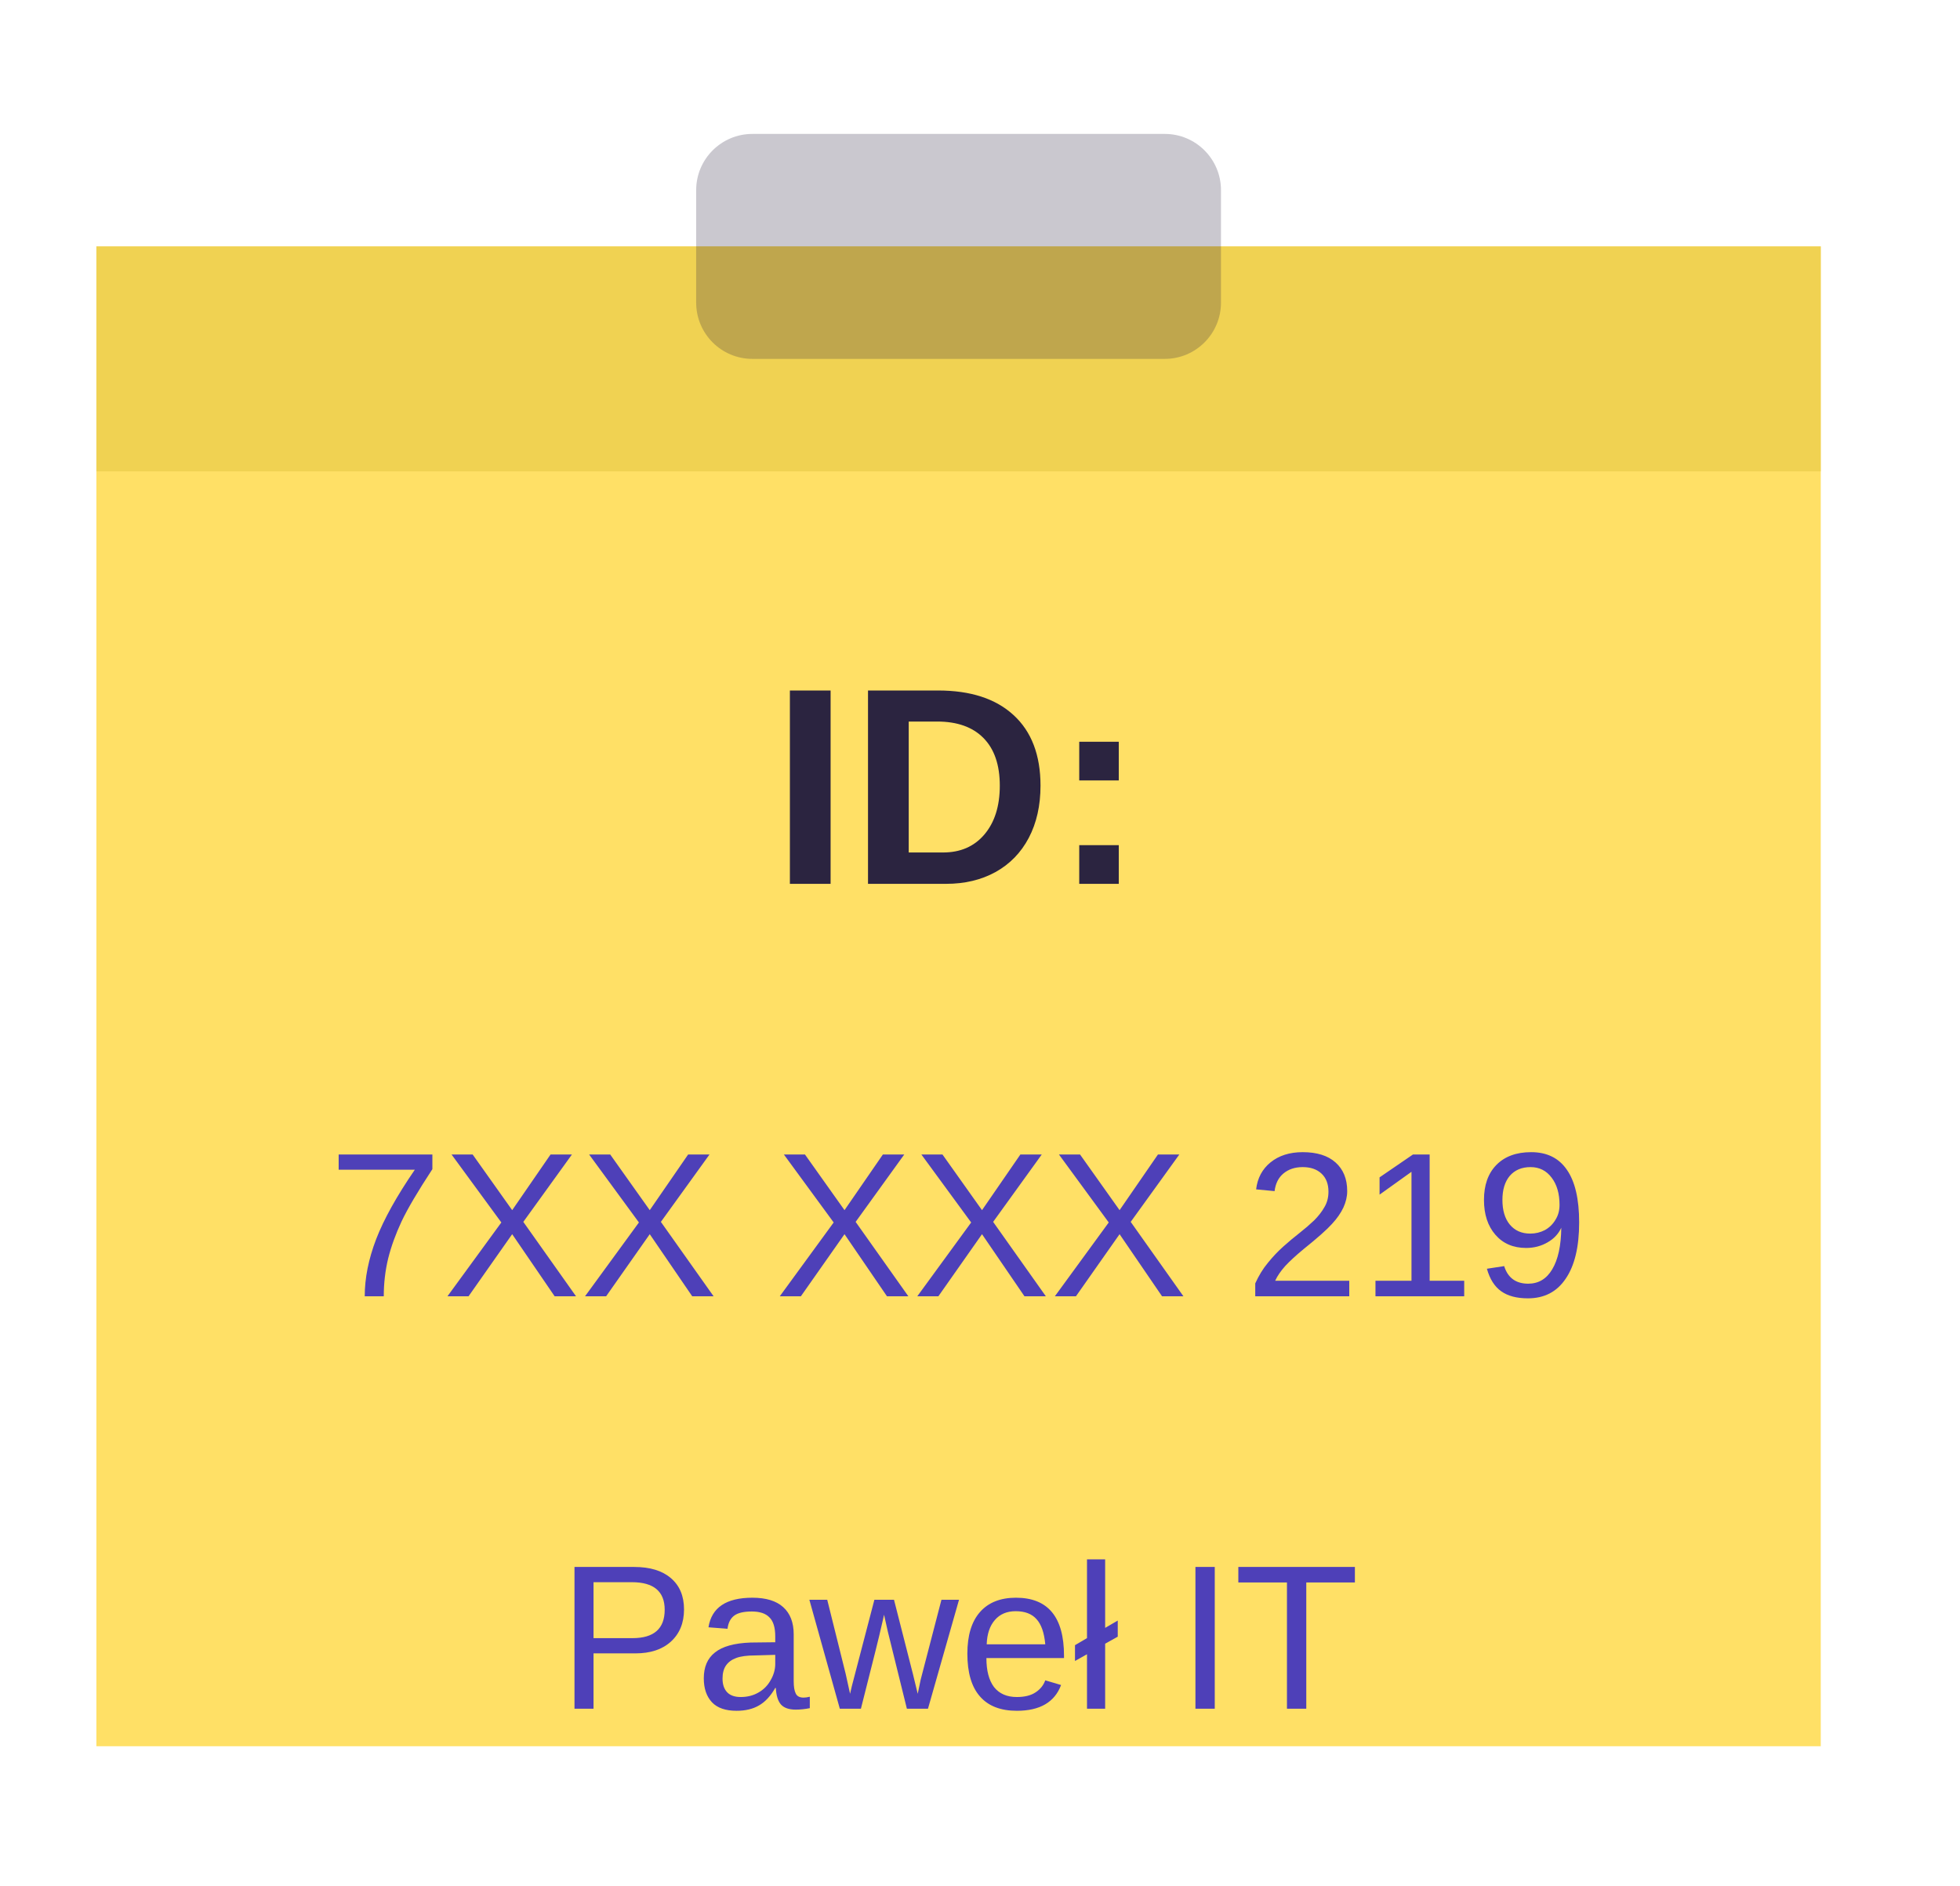
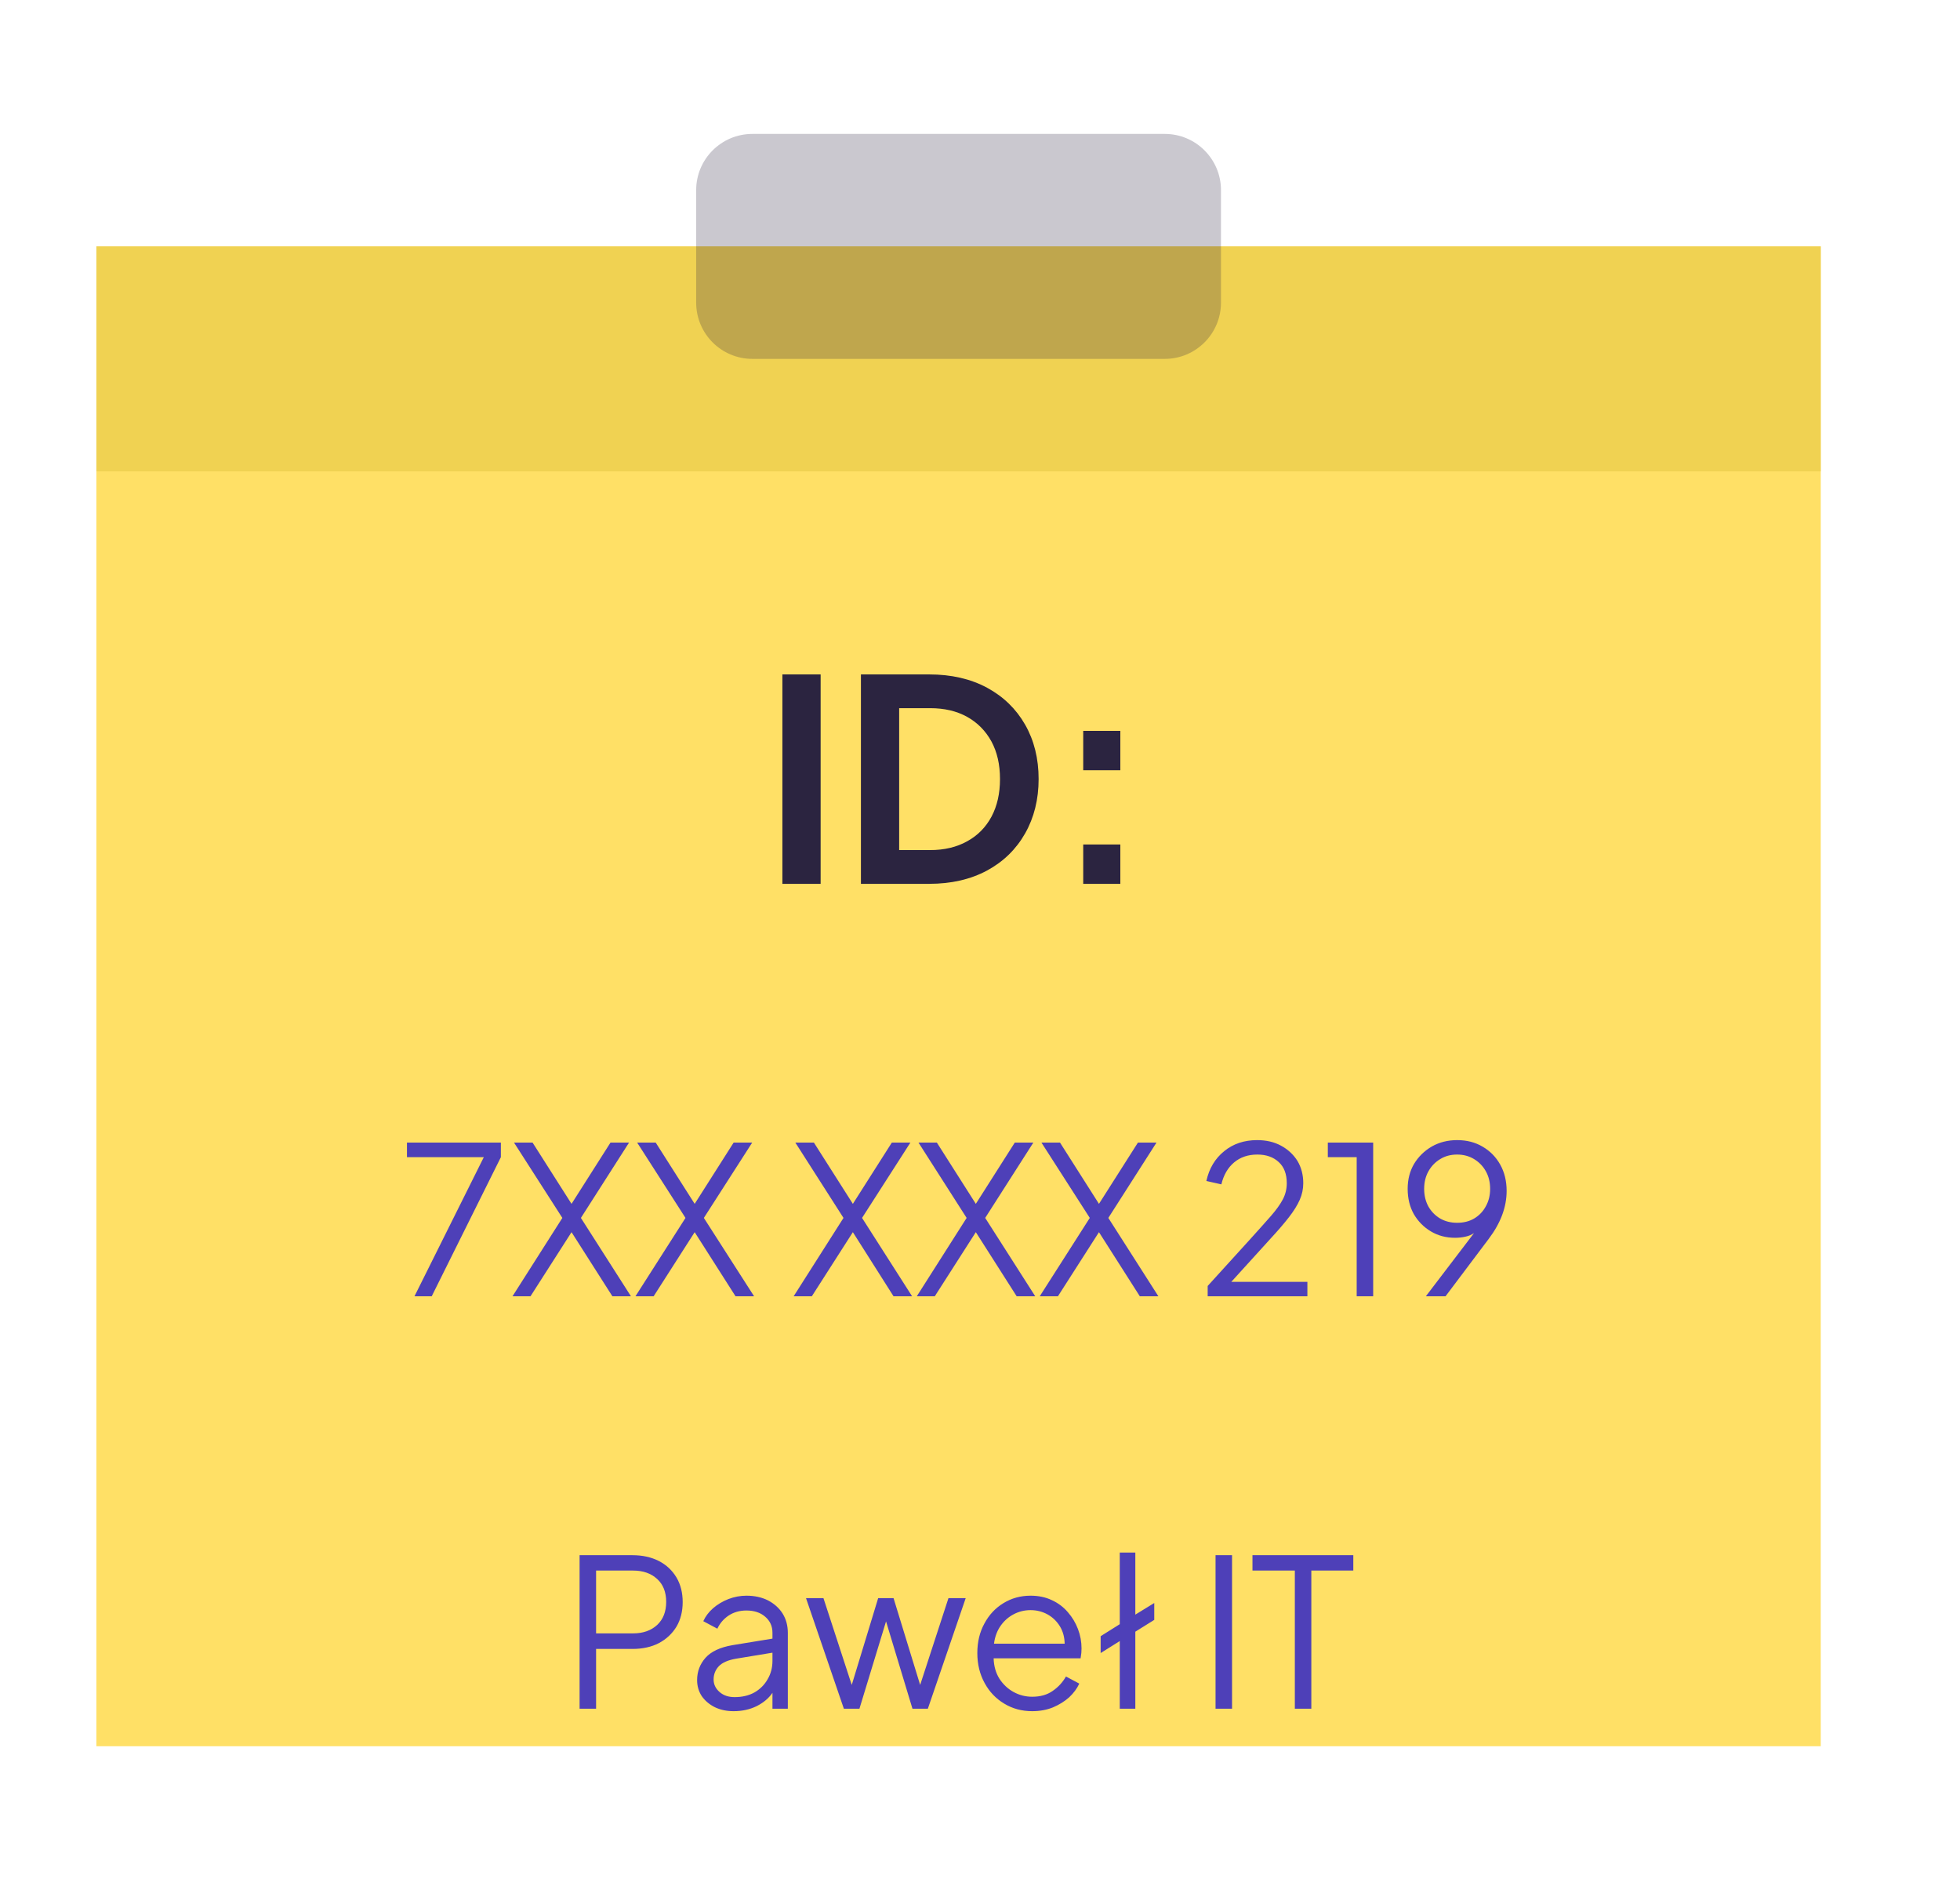
- <svg xmlns="http://www.w3.org/2000/svg" id="static" viewBox="0 0 732 704" width="732" height="704" font-family="Arial, Helvetica, sans-serif">
+ <svg xmlns="http://www.w3.org/2000/svg" id="static" viewBox="0 0 732 704" width="732" height="704">
  <style>
.a-blink{animation:a-blink 1.2s ease-in-out infinite}
.a-blink-slow{animation:a-blink 3s ease-in-out infinite}
.a-glow{animation:a-glow 5s ease-in-out infinite}
.a-pulse{animation:a-pulse 2.2s ease-in-out infinite}
.a-steam{animation:a-steam 2.8s ease-in-out infinite;transform-box:fill-box;transform-origin:center bottom}
.a-sway{animation:a-sway 6s ease-in-out infinite;transform-box:fill-box;transform-origin:center bottom}
.a-flutter{animation:a-flutter 4.5s ease-in-out infinite;transform-box:fill-box;transform-origin:center top}
.a-bounce{animation:a-bounce 2.6s ease-in-out infinite;transform-box:fill-box;transform-origin:center}
.a-ring{animation:a-ring 1.2s ease-in-out infinite;transform-box:fill-box;transform-origin:center}
.a-wave{animation:a-wave 1.2s ease-out infinite}
.a-grow{animation:a-grow .9s ease-in-out infinite;transform-box:fill-box;transform-origin:center}
.a-shimmer{animation:a-shimmer 3.5s ease-in-out infinite}
.d1{animation-delay:.35s}.d2{animation-delay:.7s}
@keyframes a-blink{0%,100%{opacity:1}50%{opacity:.2}}
@keyframes a-glow{0%,100%{opacity:1}50%{opacity:.65}}
@keyframes a-pulse{0%,100%{opacity:1}50%{opacity:.45}}
@keyframes a-steam{0%{opacity:0;transform:translateY(6px)}40%{opacity:.9}100%{opacity:0;transform:translateY(-10px)}}
@keyframes a-sway{0%,100%{transform:rotate(0)}50%{transform:rotate(1.6deg)}}
@keyframes a-flutter{0%,100%{transform:rotate(0)}50%{transform:rotate(-1.4deg)}}
@keyframes a-bounce{0%,70%,100%{transform:scale(1)}80%{transform:scale(1.18)}90%{transform:scale(.95)}}
@keyframes a-ring{0%,100%{transform:rotate(0)}10%{transform:rotate(-2.5deg)}20%{transform:rotate(2.5deg)}30%{transform:rotate(-2.5deg)}40%{transform:rotate(0)}}
@keyframes a-wave{0%{opacity:0}30%{opacity:1}100%{opacity:0}}
@keyframes a-grow{0%,100%{transform:scale(1)}50%{transform:scale(1.12)}}
@keyframes a-shimmer{0%,100%{opacity:.55}50%{opacity:1}}
@media (prefers-reduced-motion: reduce){*{animation:none!important}}
#static:target *{animation:none!important}
</style>
  <g id="item-karteczka" transform="translate(36 92) scale(7)">
    <g class="a-flutter">
      <rect width="92" height="80" fill="#FFE066" />
      <rect width="92" height="12" fill="#E6C845" opacity="0.6" />
      <rect x="32" y="-6" width="28" height="12" rx="3" fill="#2B2440" opacity="0.25" />
-       <text x="46" y="34" font-size="15" fill="#2B2440" font-weight="bold" text-anchor="middle">ID:</text>
-       <text x="46" y="56" font-size="11" fill="#4E40B8" text-anchor="middle">7XX XXX 219</text>
-       <text x="46" y="78" font-size="11" fill="#4E40B8" text-anchor="middle">Paweł IT</text>
+       <path d="M38.64 34L36.60 34L36.60 22.83L38.64 22.83L38.64 34ZM44.43 34L40.79 34L40.79 22.83L44.43 22.83Q46.20 22.83 47.52 23.54Q48.83 24.25 49.55 25.51Q50.27 26.77 50.27 28.41L50.27 28.41Q50.27 30.04 49.55 31.31Q48.83 32.58 47.52 33.29Q46.20 34 44.43 34L44.43 34ZM42.83 24.63L42.83 32.20L44.48 32.20Q45.62 32.20 46.46 31.73Q47.30 31.27 47.76 30.41Q48.21 29.56 48.21 28.41L48.21 28.41Q48.21 27.25 47.75 26.40Q47.28 25.55 46.45 25.09Q45.62 24.63 44.48 24.63L44.48 24.63L42.83 24.63ZM54.63 27.94L52.65 27.94L52.65 25.84L54.63 25.84L54.63 27.94ZM54.63 34L52.65 34L52.65 31.90L54.63 31.90L54.63 34Z" fill="#2B2440" />
+       <path d="M17.89 56L16.97 56L20.67 48.58L16.57 48.58L16.57 47.80L21.58 47.80L21.58 48.58L17.89 56ZM23.16 56L22.20 56L24.86 51.82L22.28 47.80L23.27 47.80L25.35 51.07L27.43 47.80L28.42 47.80L25.85 51.82L28.52 56L27.53 56L25.35 52.58L23.16 56ZM29.73 56L28.76 56L31.43 51.82L28.85 47.80L29.84 47.80L31.92 51.07L34.00 47.80L34.99 47.80L32.41 51.82L35.09 56L34.10 56L31.92 52.58L29.73 56ZM38.17 56L37.20 56L39.86 51.82L37.29 47.80L38.28 47.80L40.36 51.07L42.44 47.80L43.43 47.80L40.85 51.82L43.52 56L42.53 56L40.36 52.58L38.17 56ZM44.73 56L43.77 56L46.43 51.82L43.86 47.80L44.84 47.80L46.92 51.07L49.00 47.80L49.99 47.80L47.42 51.82L50.09 56L49.10 56L46.92 52.58L44.73 56ZM51.30 56L50.33 56L53.00 51.82L50.42 47.80L51.41 47.80L53.49 51.07L55.57 47.80L56.56 47.80L53.99 51.82L56.66 56L55.67 56L53.49 52.58L51.30 56ZM64.61 56L59.29 56L59.29 55.45L61.58 52.93Q62.25 52.19 62.67 51.71Q63.09 51.23 63.30 50.83Q63.51 50.43 63.51 49.97L63.51 49.97Q63.51 49.23 63.08 48.84Q62.65 48.44 61.94 48.44L61.94 48.44Q61.20 48.44 60.70 48.86Q60.20 49.28 60.02 50.03L60.02 50.03L59.22 49.85Q59.44 48.85 60.17 48.26Q60.89 47.67 61.93 47.67L61.93 47.67Q62.66 47.67 63.21 47.97Q63.76 48.27 64.08 48.78Q64.39 49.30 64.39 49.97L64.39 49.97Q64.39 50.43 64.20 50.86Q64.01 51.29 63.62 51.79Q63.24 52.28 62.63 52.94L62.63 52.94L60.55 55.23L64.61 55.23L64.61 56ZM68.12 56L67.24 56L67.24 48.58L65.70 48.58L65.70 47.80L68.12 47.80L68.12 56ZM71.98 56L70.93 56L73.50 52.63Q73.29 52.77 73.04 52.82Q72.78 52.88 72.49 52.88L72.49 52.88Q71.77 52.88 71.20 52.54Q70.63 52.20 70.29 51.62Q69.96 51.03 69.96 50.27L69.96 50.27Q69.96 49.52 70.30 48.94Q70.65 48.36 71.25 48.01Q71.85 47.67 72.60 47.67L72.60 47.67Q73.37 47.67 73.96 48.02Q74.56 48.37 74.90 48.98Q75.24 49.59 75.24 50.38L75.24 50.38Q75.24 51.67 74.29 52.93L74.29 52.93L71.98 56ZM72.60 52.08L72.60 52.08Q73.12 52.08 73.51 51.85Q73.91 51.61 74.13 51.20Q74.36 50.79 74.36 50.27L74.36 50.27Q74.36 49.74 74.13 49.33Q73.90 48.92 73.50 48.68Q73.10 48.44 72.60 48.44L72.60 48.44Q72.09 48.44 71.70 48.68Q71.30 48.92 71.07 49.33Q70.84 49.74 70.84 50.27L70.84 50.27Q70.84 50.79 71.06 51.20Q71.29 51.61 71.69 51.85Q72.09 52.08 72.60 52.08Z" fill="#4E40B8" />
+       <path d="M26.66 78L25.78 78L25.78 69.81L28.60 69.81Q29.40 69.81 30.01 70.12Q30.61 70.43 30.95 71.00Q31.28 71.56 31.28 72.31L31.28 72.31Q31.28 73.06 30.95 73.62Q30.61 74.18 30.01 74.50Q29.41 74.81 28.60 74.81L28.60 74.81L26.66 74.81L26.66 78ZM26.66 70.63L26.66 73.98L28.64 73.98Q29.43 73.98 29.92 73.53Q30.40 73.08 30.40 72.30L30.40 72.30Q30.40 71.52 29.92 71.08Q29.43 70.63 28.64 70.63L28.64 70.63L26.66 70.63ZM34.00 78.13L34.00 78.13Q33.44 78.13 33.00 77.92Q32.56 77.70 32.30 77.33Q32.05 76.95 32.05 76.47L32.05 76.47Q32.05 75.79 32.50 75.28Q32.95 74.78 33.93 74.61L33.93 74.61L36.07 74.26L36.07 73.95Q36.07 73.42 35.68 73.09Q35.30 72.76 34.68 72.76L34.68 72.76Q34.14 72.76 33.73 73.03Q33.33 73.30 33.13 73.73L33.13 73.73L32.38 73.33Q32.55 72.95 32.90 72.64Q33.26 72.33 33.72 72.15Q34.19 71.97 34.68 71.97L34.68 71.97Q35.33 71.97 35.83 72.22Q36.33 72.48 36.61 72.92Q36.89 73.37 36.89 73.95L36.89 73.95L36.89 78L36.07 78L36.07 77.15Q35.78 77.58 35.23 77.86Q34.68 78.13 34.00 78.13ZM32.93 76.44L32.93 76.44Q32.93 76.83 33.25 77.11Q33.56 77.38 34.05 77.38L34.05 77.38Q34.66 77.38 35.11 77.13Q35.56 76.87 35.81 76.43Q36.07 75.99 36.07 75.45L36.07 75.45L36.07 75.01L34.13 75.33Q33.49 75.44 33.21 75.73Q32.93 76.03 32.93 76.44ZM40.71 78L39.88 78L37.86 72.10L38.79 72.10L40.30 76.73L41.71 72.10L42.53 72.10L43.95 76.73L45.46 72.10L46.38 72.10L44.36 78L43.54 78L42.13 73.34L40.71 78ZM49.93 78.13L49.93 78.13Q49.10 78.13 48.44 77.73Q47.77 77.33 47.39 76.63Q47.00 75.92 47.00 75.03L47.00 75.03Q47.00 74.14 47.38 73.45Q47.75 72.76 48.39 72.37Q49.04 71.97 49.84 71.97L49.84 71.97Q50.48 71.97 50.98 72.21Q51.48 72.44 51.83 72.85Q52.18 73.25 52.37 73.75Q52.56 74.25 52.56 74.78L52.56 74.78Q52.56 74.89 52.55 75.02Q52.53 75.16 52.51 75.31L52.51 75.31L47.87 75.31Q47.89 75.94 48.18 76.40Q48.48 76.86 48.94 77.11Q49.40 77.36 49.93 77.36L49.93 77.36Q50.58 77.36 51.02 77.05Q51.46 76.75 51.73 76.28L51.73 76.28L52.44 76.66Q52.26 77.05 51.90 77.39Q51.53 77.72 51.03 77.93Q50.53 78.13 49.93 78.13ZM49.84 72.74L49.84 72.74Q49.36 72.74 48.94 72.96Q48.52 73.18 48.24 73.58Q47.96 73.98 47.89 74.53L47.89 74.53L51.66 74.53Q51.65 74.01 51.41 73.61Q51.16 73.20 50.75 72.97Q50.33 72.74 49.84 72.74ZM55.43 78L54.60 78L54.60 74.39L53.58 75.03L53.58 74.13L54.60 73.49L54.60 69.67L55.43 69.67L55.43 72.98L56.44 72.36L56.44 73.26L55.43 73.89L55.43 78ZM60.59 78L59.71 78L59.71 69.81L60.59 69.81L60.59 78ZM64.82 78L63.94 78L63.94 70.63L61.68 70.63L61.68 69.81L67.06 69.81L67.06 70.63L64.82 70.63L64.82 78Z" fill="#4E40B8" />
    </g>
  </g>
</svg>
